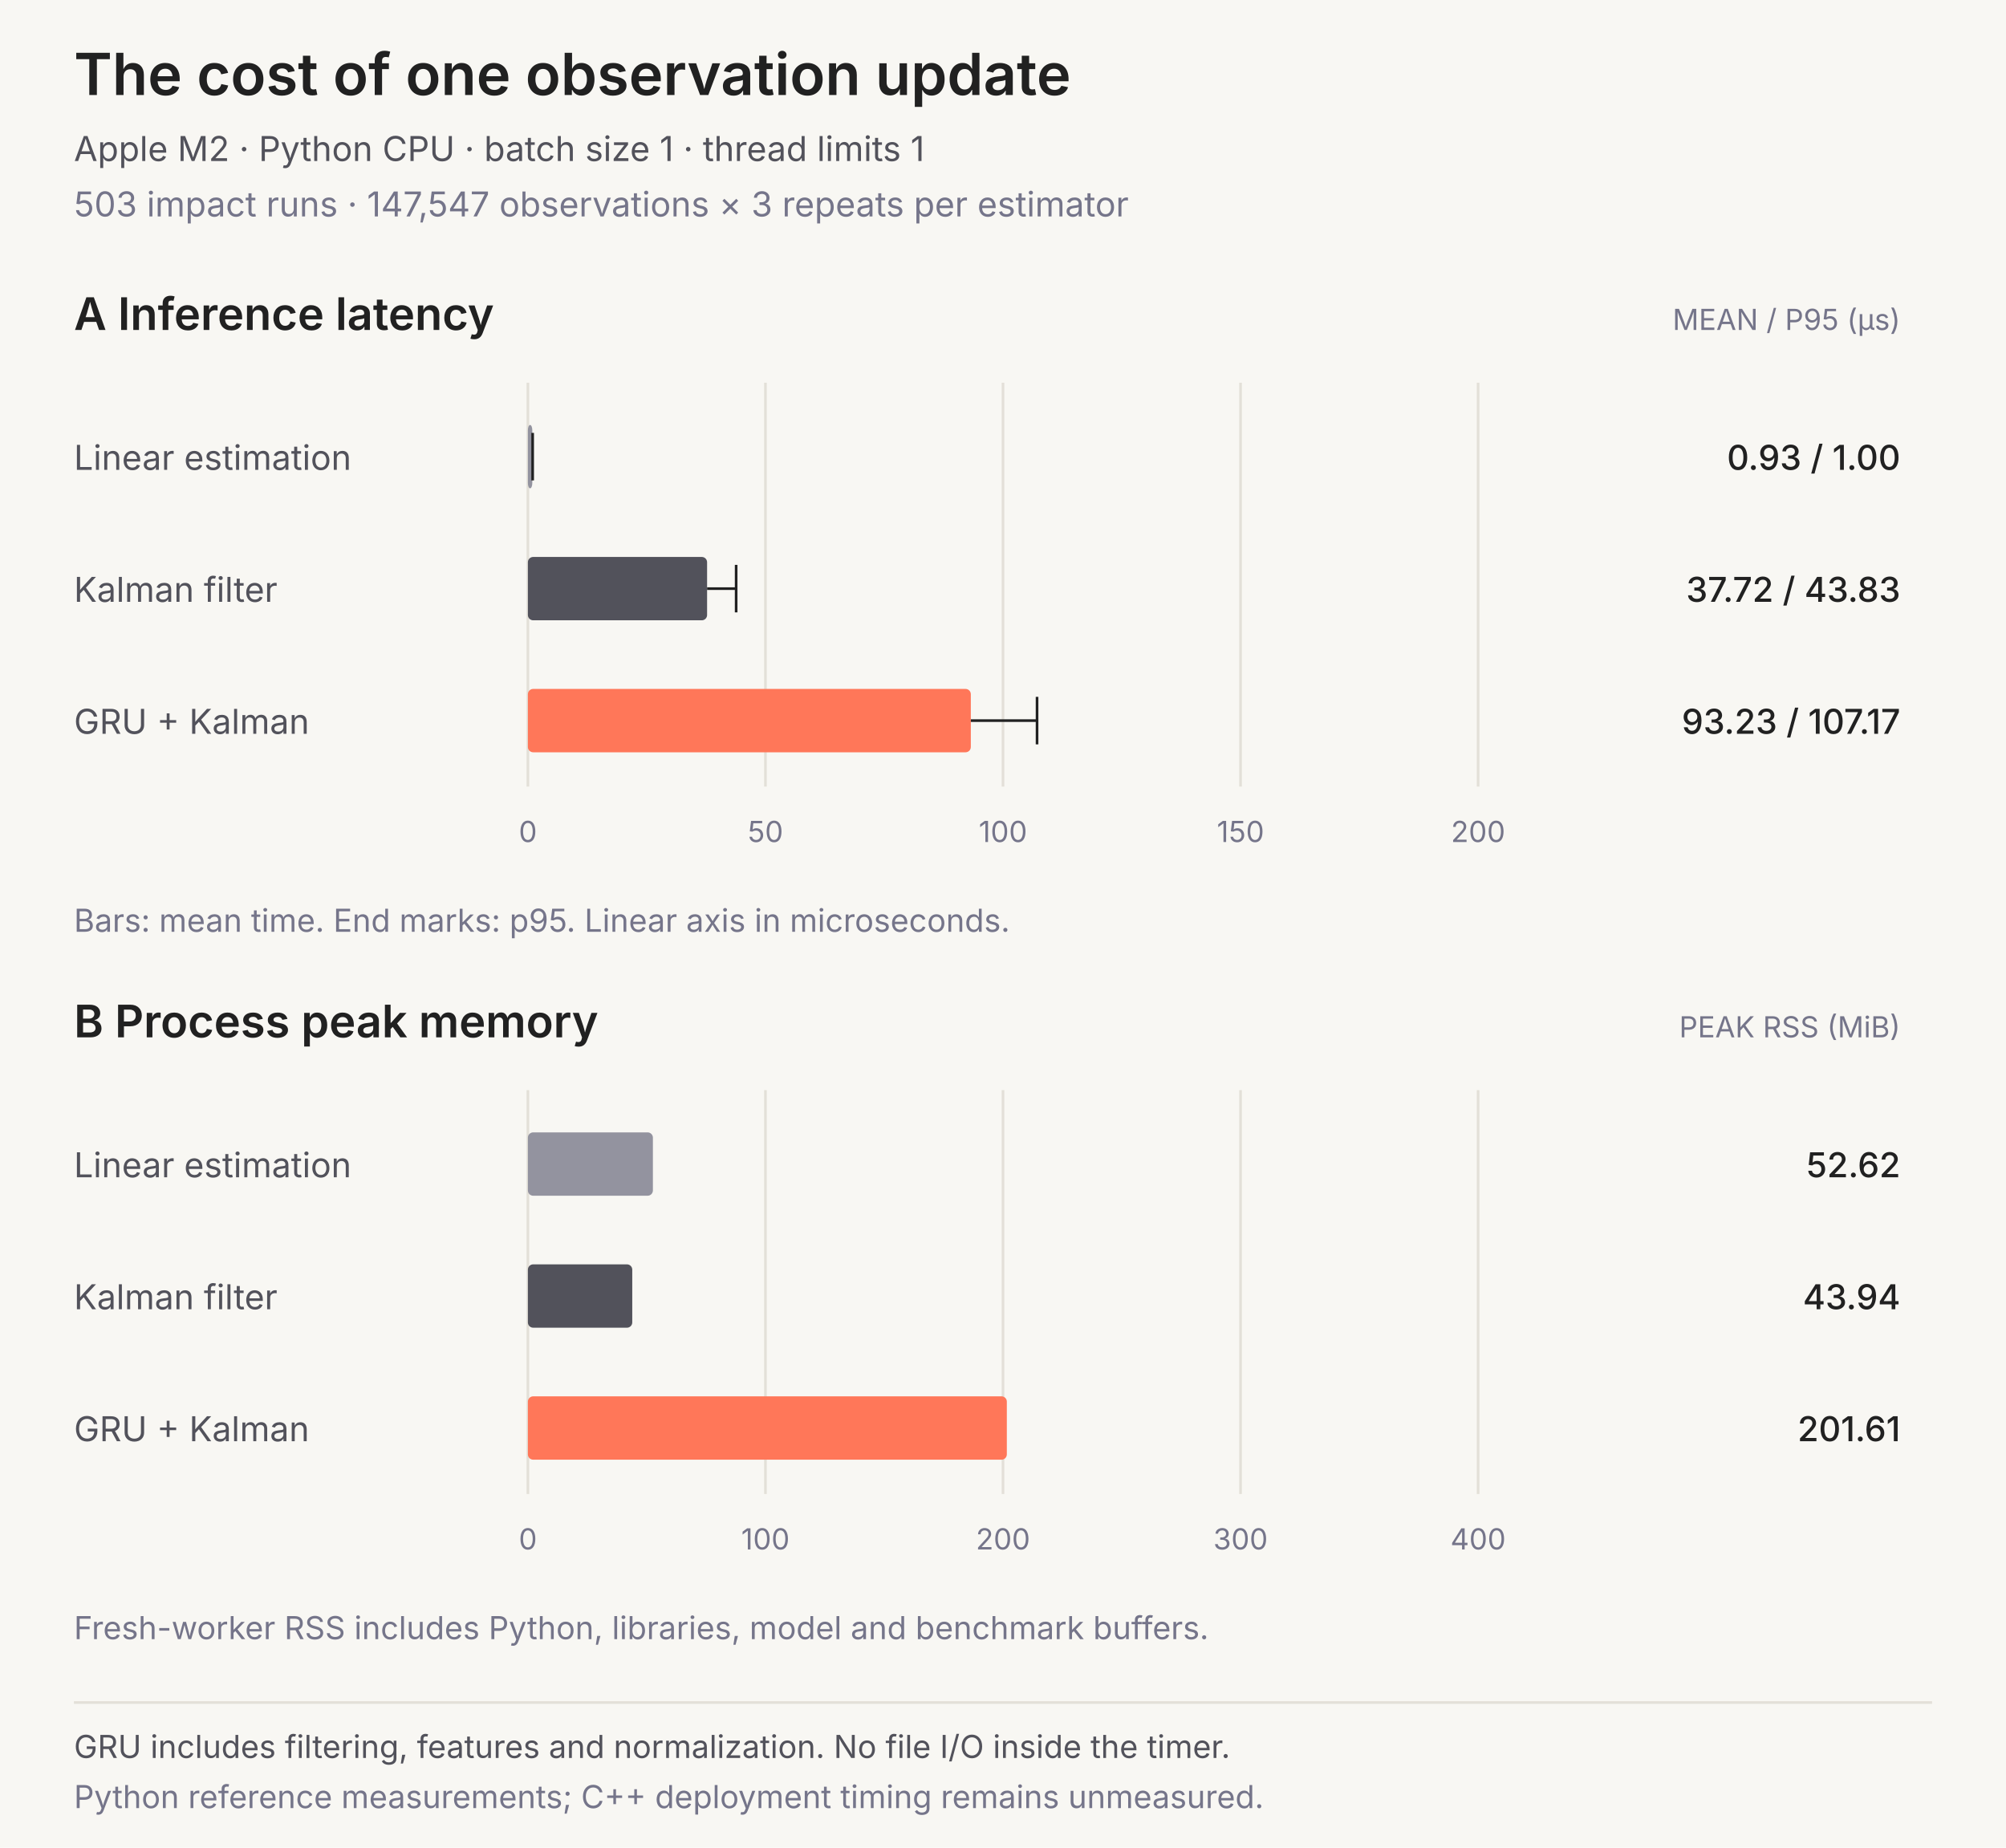
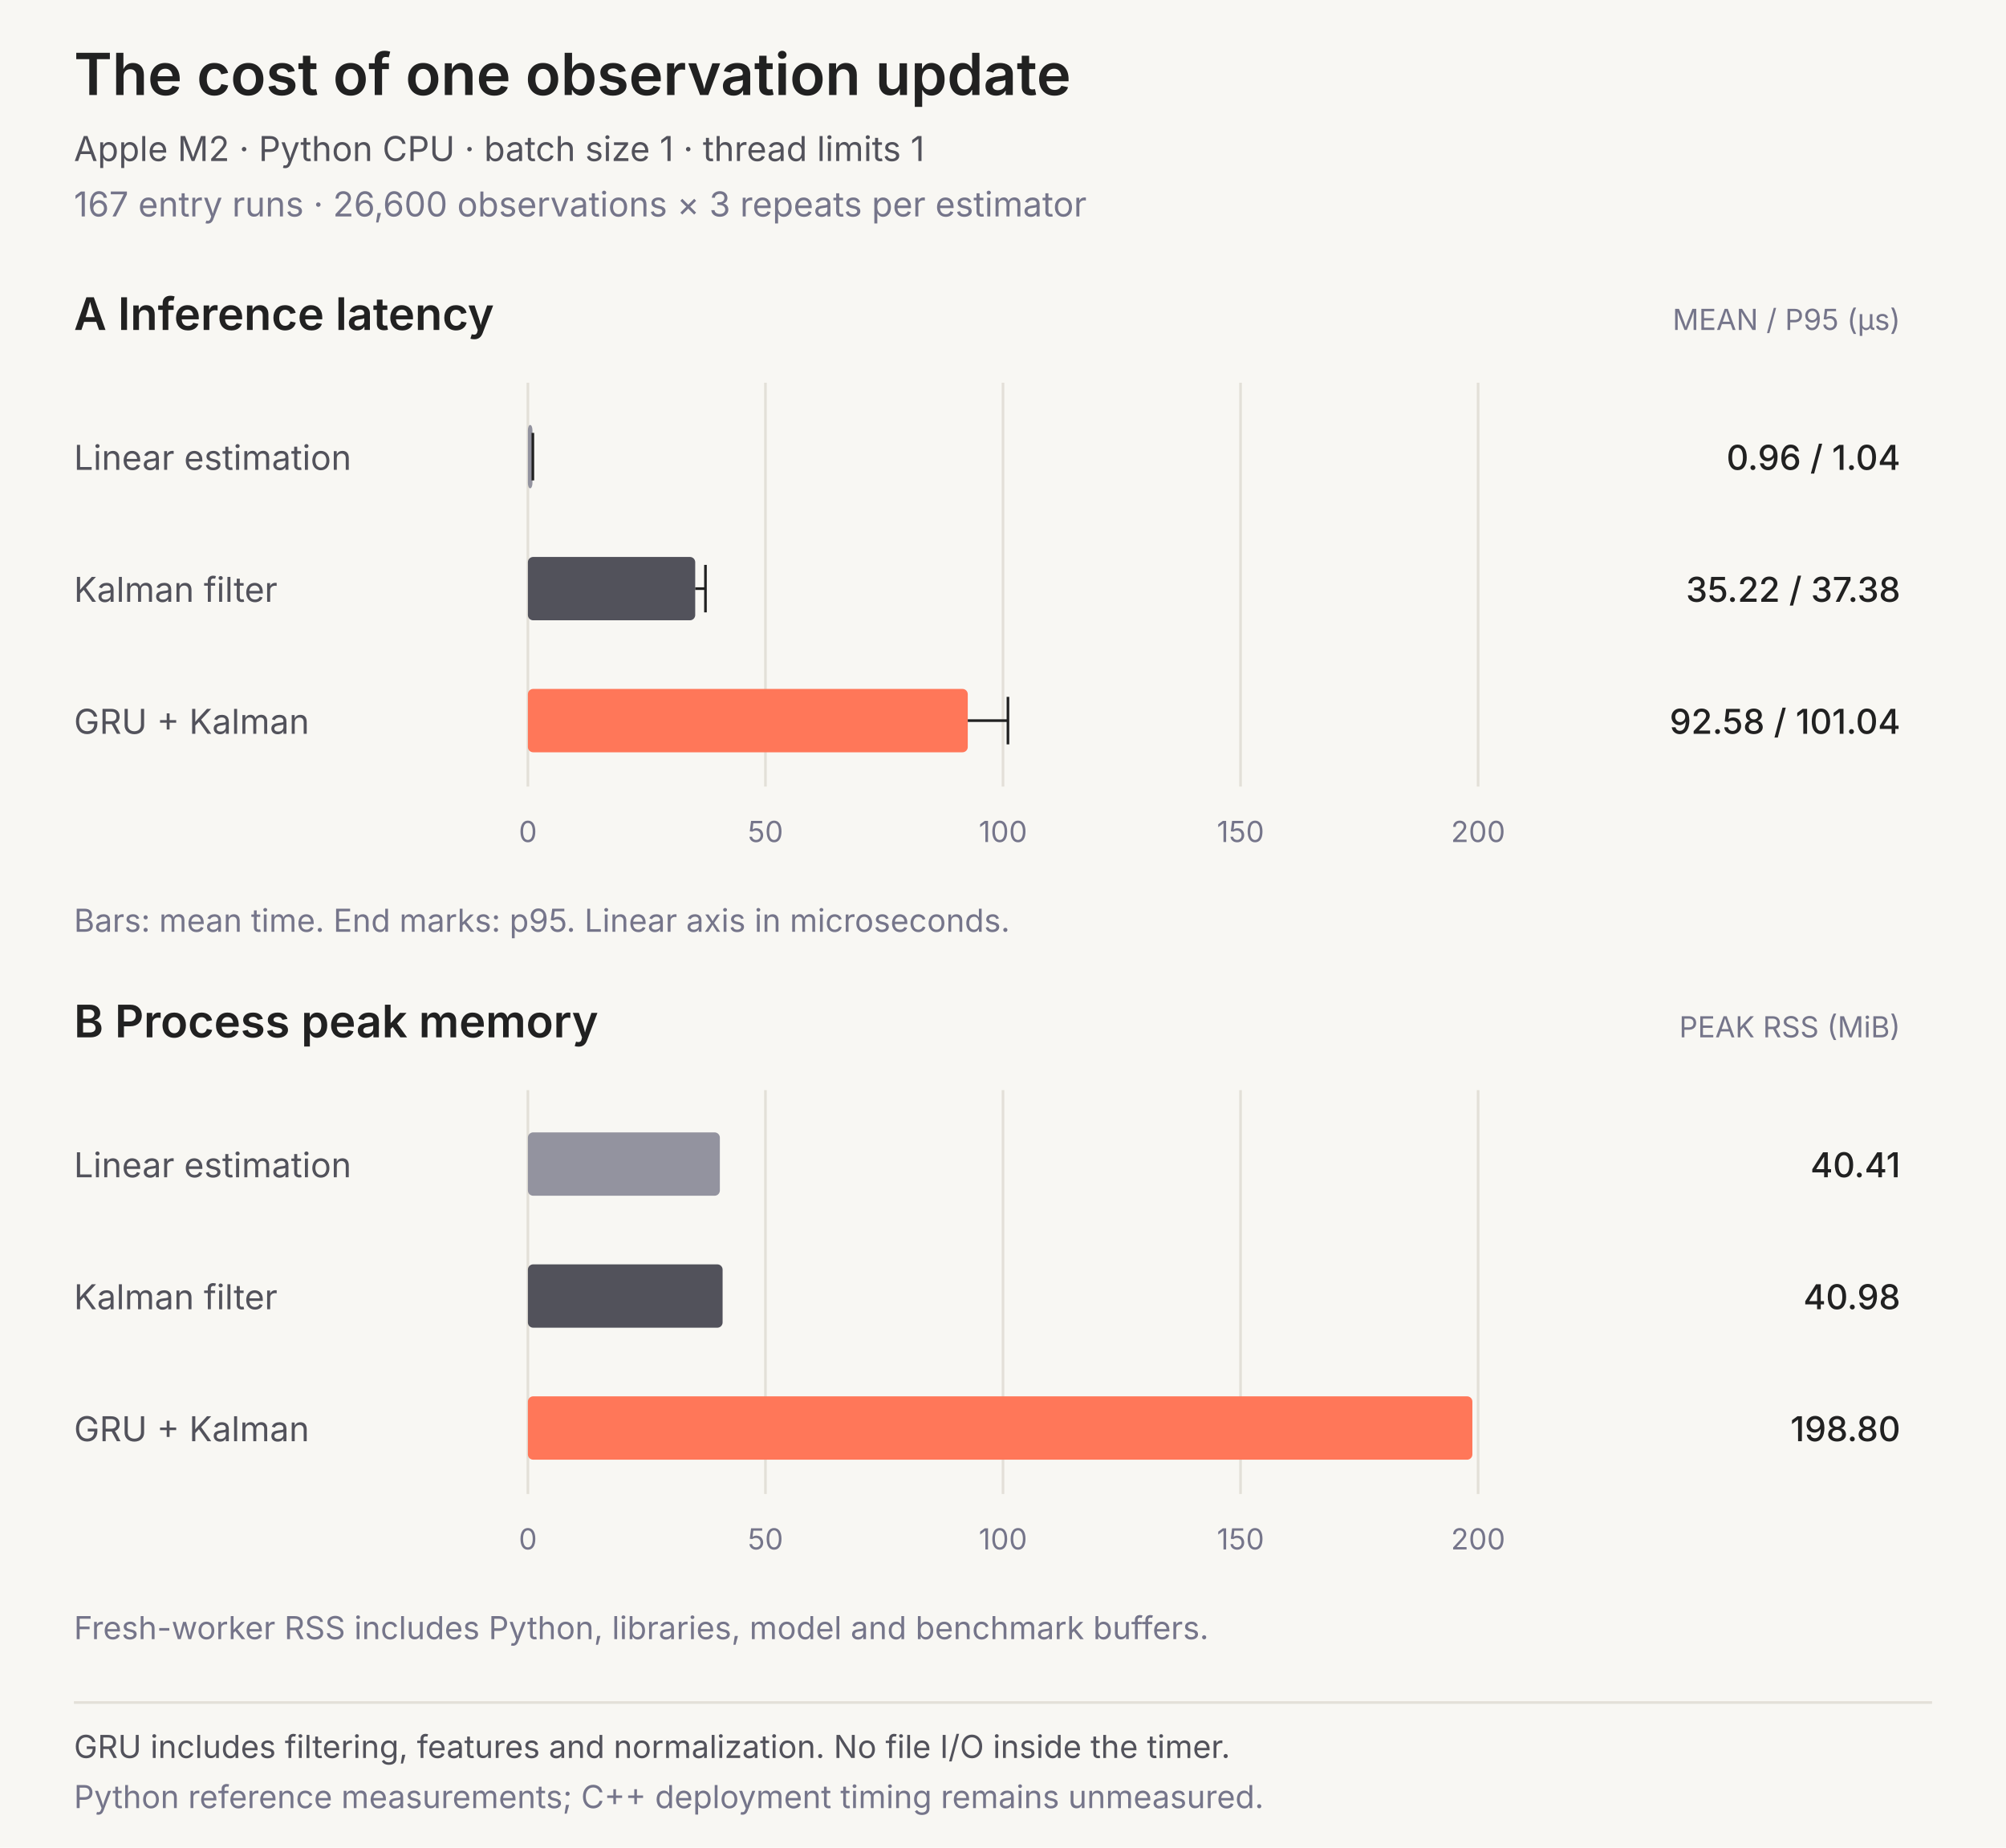
<svg xmlns="http://www.w3.org/2000/svg" width="760" height="700" viewBox="0 0 760 700" role="img" font-family="-apple-system, BlinkMacSystemFont, 'Segoe UI', sans-serif">
  <rect width="760" height="700" fill="#f8f7f3" />
  <text x="28" y="36" font-size="22" fill="#212121" text-anchor="start" font-weight="600">The cost of one observation update</text>
  <text x="28" y="61" font-size="13" fill="#52525b" text-anchor="start" font-weight="400">Apple M2 · Python CPU · batch size 1 · thread limits 1</text>
-   <text x="28" y="82" font-size="13" fill="#75758a" text-anchor="start" font-weight="400">503 impact runs · 147,547 observations × 3 repeats per estimator</text>
+   <text x="28" y="82" font-size="13" fill="#75758a" text-anchor="start" font-weight="400">167 entry runs · 26,600 observations × 3 repeats per estimator</text>
  <text x="28" y="125" font-size="17" fill="#212121" text-anchor="start" font-weight="600">A   Inference latency</text>
  <text x="720" y="125" font-size="11" fill="#75758a" text-anchor="end" font-weight="400">MEAN / P95 (µs)</text>
  <line x1="200.0" y1="145" x2="200.0" y2="298" stroke="#e3e0d8" />
  <text x="200.0" y="319" font-size="11" fill="#75758a" text-anchor="middle" font-weight="400">0</text>
  <line x1="290.0" y1="145" x2="290.0" y2="298" stroke="#e3e0d8" />
  <text x="290.0" y="319" font-size="11" fill="#75758a" text-anchor="middle" font-weight="400">50</text>
  <line x1="380.0" y1="145" x2="380.0" y2="298" stroke="#e3e0d8" />
  <text x="380.0" y="319" font-size="11" fill="#75758a" text-anchor="middle" font-weight="400">100</text>
  <line x1="470.0" y1="145" x2="470.0" y2="298" stroke="#e3e0d8" />
  <text x="470.0" y="319" font-size="11" fill="#75758a" text-anchor="middle" font-weight="400">150</text>
  <line x1="560.0" y1="145" x2="560.0" y2="298" stroke="#e3e0d8" />
  <text x="560.0" y="319" font-size="11" fill="#75758a" text-anchor="middle" font-weight="400">200</text>
  <text x="28" y="178" font-size="13" fill="#52525b" text-anchor="start" font-weight="400">Linear estimation</text>
-   <rect x="200" y="161" width="1.67" height="24" rx="2" fill="#93939f" />
-   <line x1="201.668" y1="173" x2="201.8" y2="173" stroke="#212121" />
-   <line x1="201.8" y1="164" x2="201.8" y2="182" stroke="#212121" />
-   <text x="720" y="178" font-size="13" fill="#212121" text-anchor="end" font-weight="500">0.93 / 1.00</text>
+   <rect x="200" y="161" width="1.73" height="24" rx="2" fill="#93939f" />
+   <line x1="201.734" y1="173" x2="201.876" y2="173" stroke="#212121" />
+   <line x1="201.876" y1="164" x2="201.876" y2="182" stroke="#212121" />
+   <text x="720" y="178" font-size="13" fill="#212121" text-anchor="end" font-weight="500">0.96 / 1.04</text>
  <text x="28" y="228" font-size="13" fill="#52525b" text-anchor="start" font-weight="400">Kalman filter</text>
-   <rect x="200" y="211" width="67.89" height="24" rx="2" fill="#52525b" />
-   <line x1="267.894" y1="223" x2="278.899" y2="223" stroke="#212121" />
-   <line x1="278.899" y1="214" x2="278.899" y2="232" stroke="#212121" />
-   <text x="720" y="228" font-size="13" fill="#212121" text-anchor="end" font-weight="500">37.72 / 43.83</text>
+   <rect x="200" y="211" width="63.39" height="24" rx="2" fill="#52525b" />
+   <line x1="263.395" y1="223" x2="267.275" y2="223" stroke="#212121" />
+   <line x1="267.275" y1="214" x2="267.275" y2="232" stroke="#212121" />
+   <text x="720" y="228" font-size="13" fill="#212121" text-anchor="end" font-weight="500">35.22 / 37.38</text>
  <text x="28" y="278" font-size="13" fill="#52525b" text-anchor="start" font-weight="400">GRU + Kalman</text>
-   <rect x="200" y="261" width="167.81" height="24" rx="2" fill="#ff7759" />
-   <line x1="367.814" y1="273" x2="392.901" y2="273" stroke="#212121" />
-   <line x1="392.901" y1="264" x2="392.901" y2="282" stroke="#212121" />
-   <text x="720" y="278" font-size="13" fill="#212121" text-anchor="end" font-weight="500">93.23 / 107.17</text>
+   <rect x="200" y="261" width="166.65" height="24" rx="2" fill="#ff7759" />
+   <line x1="366.653" y1="273" x2="381.874" y2="273" stroke="#212121" />
+   <line x1="381.874" y1="264" x2="381.874" y2="282" stroke="#212121" />
+   <text x="720" y="278" font-size="13" fill="#212121" text-anchor="end" font-weight="500">92.58 / 101.04</text>
  <text x="28" y="353" font-size="12" fill="#75758a" text-anchor="start" font-weight="400">Bars: mean time. End marks: p95. Linear axis in microseconds.</text>
  <text x="28" y="393" font-size="17" fill="#212121" text-anchor="start" font-weight="600">B   Process peak memory</text>
  <text x="720" y="393" font-size="11" fill="#75758a" text-anchor="end" font-weight="400">PEAK RSS (MiB)</text>
  <line x1="200.0" y1="413" x2="200.0" y2="566" stroke="#e3e0d8" />
  <text x="200.0" y="587" font-size="11" fill="#75758a" text-anchor="middle" font-weight="400">0</text>
  <line x1="290.0" y1="413" x2="290.0" y2="566" stroke="#e3e0d8" />
-   <text x="290.0" y="587" font-size="11" fill="#75758a" text-anchor="middle" font-weight="400">100</text>
+   <text x="290.0" y="587" font-size="11" fill="#75758a" text-anchor="middle" font-weight="400">50</text>
  <line x1="380.0" y1="413" x2="380.0" y2="566" stroke="#e3e0d8" />
-   <text x="380.0" y="587" font-size="11" fill="#75758a" text-anchor="middle" font-weight="400">200</text>
+   <text x="380.0" y="587" font-size="11" fill="#75758a" text-anchor="middle" font-weight="400">100</text>
  <line x1="470.0" y1="413" x2="470.0" y2="566" stroke="#e3e0d8" />
-   <text x="470.0" y="587" font-size="11" fill="#75758a" text-anchor="middle" font-weight="400">300</text>
+   <text x="470.0" y="587" font-size="11" fill="#75758a" text-anchor="middle" font-weight="400">150</text>
  <line x1="560.0" y1="413" x2="560.0" y2="566" stroke="#e3e0d8" />
-   <text x="560.0" y="587" font-size="11" fill="#75758a" text-anchor="middle" font-weight="400">400</text>
+   <text x="560.0" y="587" font-size="11" fill="#75758a" text-anchor="middle" font-weight="400">200</text>
  <text x="28" y="446" font-size="13" fill="#52525b" text-anchor="start" font-weight="400">Linear estimation</text>
-   <rect x="200" y="429" width="47.36" height="24" rx="2" fill="#93939f" />
-   <text x="720" y="446" font-size="13" fill="#212121" text-anchor="end" font-weight="500">52.62</text>
+   <rect x="200" y="429" width="72.73" height="24" rx="2" fill="#93939f" />
+   <text x="720" y="446" font-size="13" fill="#212121" text-anchor="end" font-weight="500">40.41</text>
  <text x="28" y="496" font-size="13" fill="#52525b" text-anchor="start" font-weight="400">Kalman filter</text>
-   <rect x="200" y="479" width="39.54" height="24" rx="2" fill="#52525b" />
-   <text x="720" y="496" font-size="13" fill="#212121" text-anchor="end" font-weight="500">43.94</text>
+   <rect x="200" y="479" width="73.77" height="24" rx="2" fill="#52525b" />
+   <text x="720" y="496" font-size="13" fill="#212121" text-anchor="end" font-weight="500">40.98</text>
  <text x="28" y="546" font-size="13" fill="#52525b" text-anchor="start" font-weight="400">GRU + Kalman</text>
-   <rect x="200" y="529" width="181.45" height="24" rx="2" fill="#ff7759" />
-   <text x="720" y="546" font-size="13" fill="#212121" text-anchor="end" font-weight="500">201.61</text>
+   <rect x="200" y="529" width="357.83" height="24" rx="2" fill="#ff7759" />
+   <text x="720" y="546" font-size="13" fill="#212121" text-anchor="end" font-weight="500">198.80</text>
  <text x="28" y="621" font-size="12" fill="#75758a" text-anchor="start" font-weight="400">Fresh-worker RSS includes Python, libraries, model and benchmark buffers.</text>
  <line x1="28" y1="645" x2="732" y2="645" stroke="#e3e0d8" />
  <text x="28" y="666" font-size="12" fill="#52525b" text-anchor="start" font-weight="400">GRU includes filtering, features and normalization. No file I/O inside the timer.</text>
  <text x="28" y="685" font-size="12" fill="#75758a" text-anchor="start" font-weight="400">Python reference measurements; C++ deployment timing remains unmeasured.</text>
</svg>
